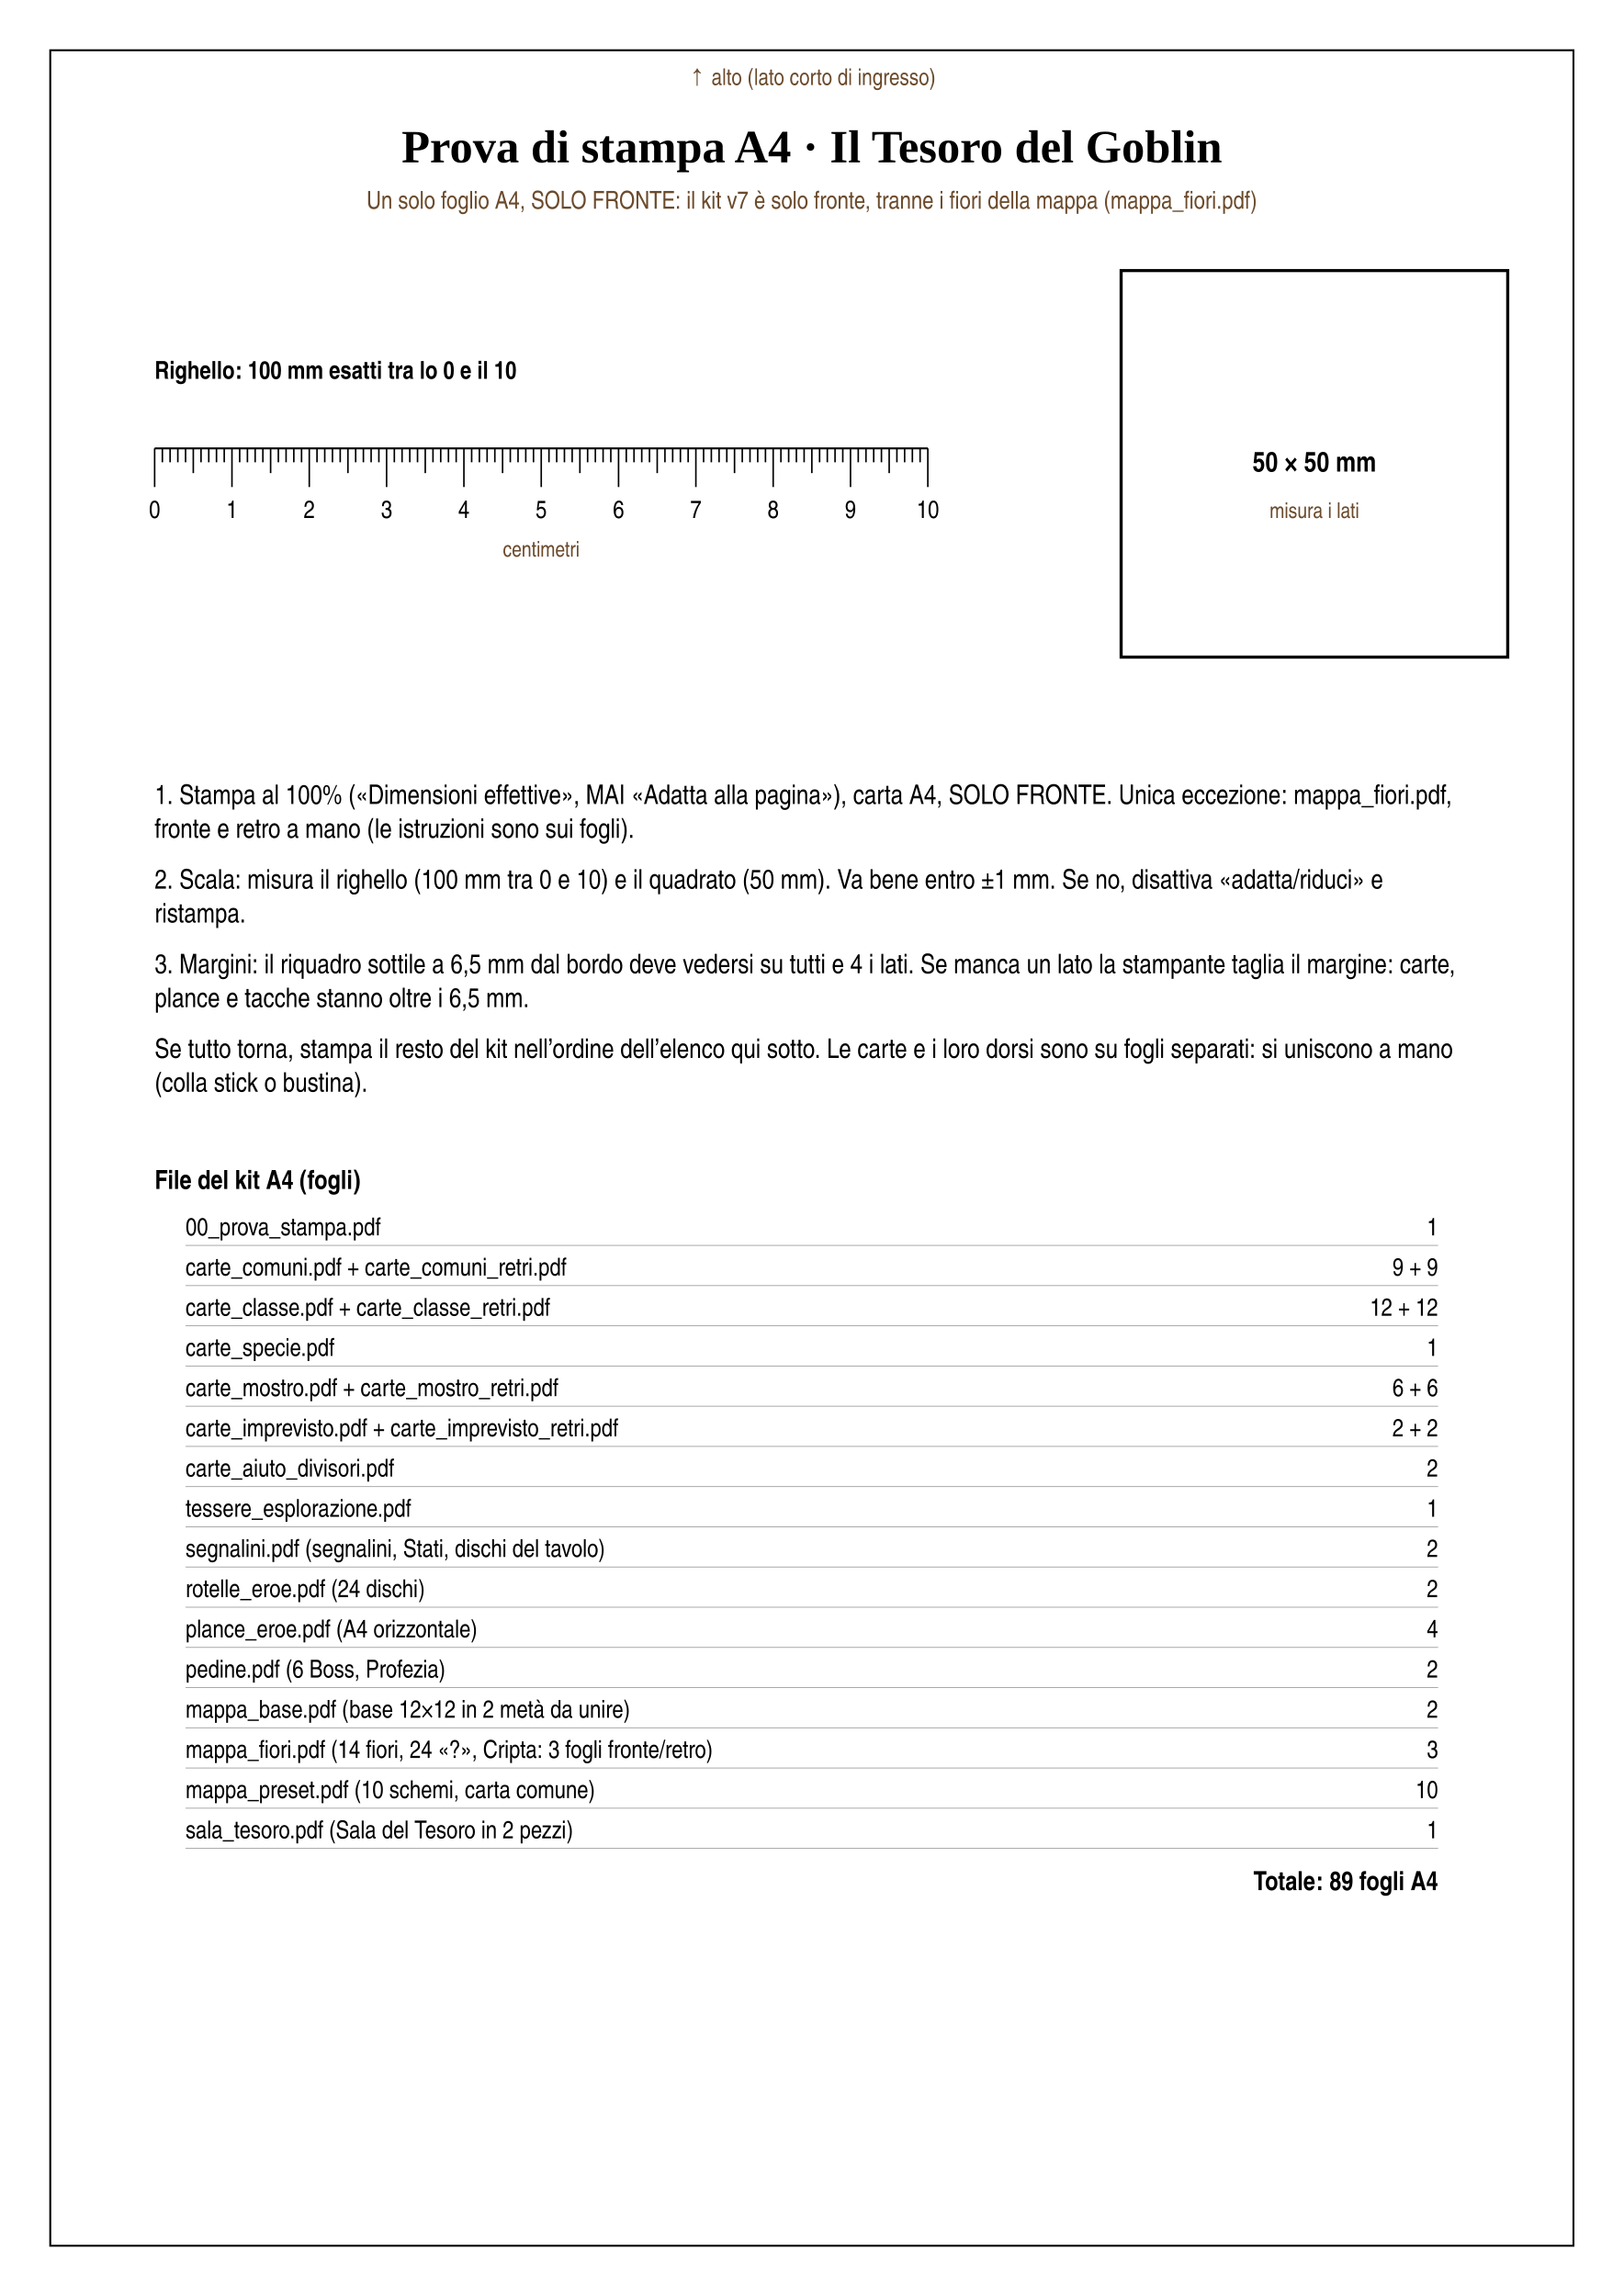
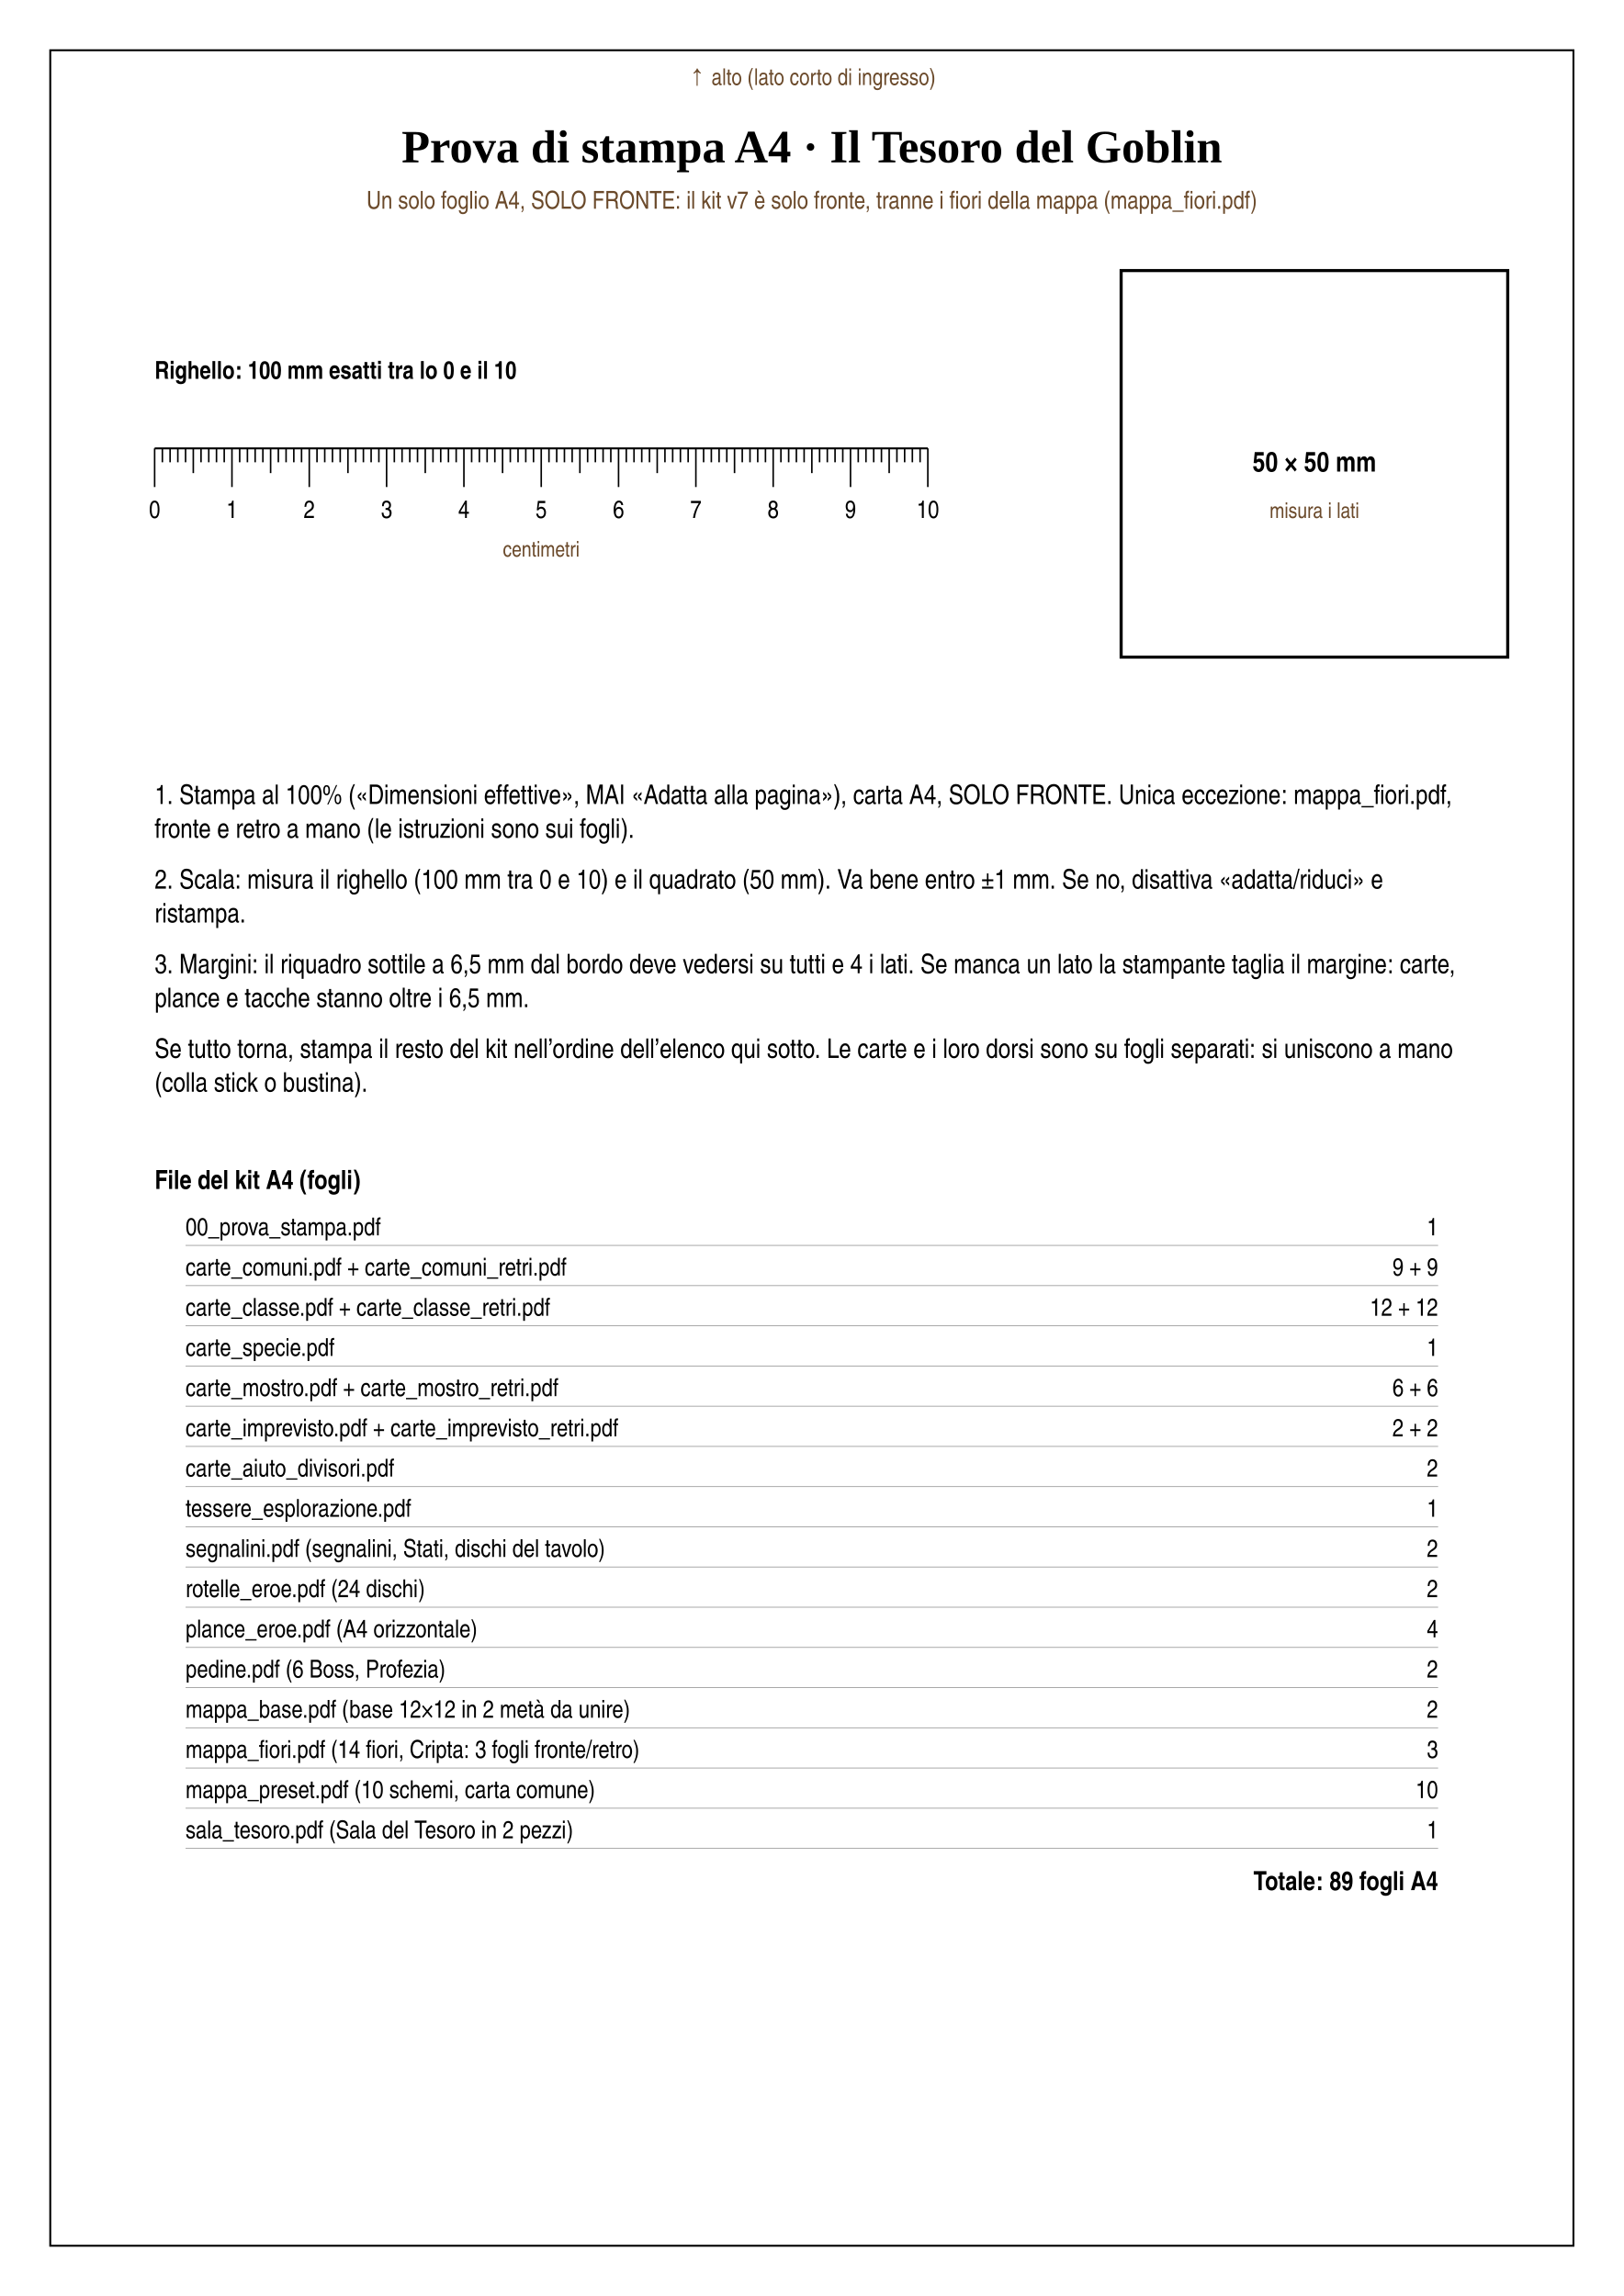
<svg xmlns="http://www.w3.org/2000/svg" width="210mm" height="297mm" viewBox="0 0 210 297" font-family="Liberation Sans Narrow">
  <rect x="6.5" y="6.5" width="197.0" height="284.0" fill="none" stroke="#000000" stroke-width="0.25" />
  <text x="105.00" y="11.00" font-family="Liberation Sans Narrow" font-size="3.00" fill="#6b4a2b" text-anchor="middle">↑ alto (lato corto di ingresso)</text>
  <text x="105.00" y="21.00" font-family="Liberation Serif" font-size="6.00" fill="#000000" text-anchor="middle" font-weight="bold">Prova di stampa A4 · Il Tesoro del Goblin</text>
  <text x="105.00" y="27.00" font-family="Liberation Sans Narrow" font-size="3.20" fill="#6b4a2b" text-anchor="middle">Un solo foglio A4, SOLO FRONTE: il kit v7 è solo fronte, tranne i fiori della mappa (mappa_fiori.pdf)</text>
  <text x="20.00" y="49.00" font-family="Liberation Sans Narrow" font-size="3.20" fill="#000000" text-anchor="start" font-weight="bold">Righello: 100 mm esatti tra lo 0 e il 10</text>
  <line x1="20.00" y1="58.00" x2="120.00" y2="58.00" stroke="#000000" stroke-width="0.25" />
  <line x1="20.00" y1="58.00" x2="20.00" y2="63.00" stroke="#000000" stroke-width="0.2" />
  <text x="20.00" y="67.00" font-family="Liberation Sans Narrow" font-size="3.20" fill="#000000" text-anchor="middle">0</text>
  <line x1="21.00" y1="58.00" x2="21.00" y2="59.80" stroke="#000000" stroke-width="0.2" />
  <line x1="22.00" y1="58.00" x2="22.00" y2="59.80" stroke="#000000" stroke-width="0.2" />
  <line x1="23.00" y1="58.00" x2="23.00" y2="59.80" stroke="#000000" stroke-width="0.2" />
  <line x1="24.00" y1="58.00" x2="24.00" y2="59.80" stroke="#000000" stroke-width="0.2" />
  <line x1="25.00" y1="58.00" x2="25.00" y2="61.20" stroke="#000000" stroke-width="0.2" />
  <line x1="26.00" y1="58.00" x2="26.00" y2="59.80" stroke="#000000" stroke-width="0.2" />
  <line x1="27.00" y1="58.00" x2="27.00" y2="59.80" stroke="#000000" stroke-width="0.2" />
  <line x1="28.00" y1="58.00" x2="28.00" y2="59.80" stroke="#000000" stroke-width="0.2" />
  <line x1="29.00" y1="58.00" x2="29.00" y2="59.80" stroke="#000000" stroke-width="0.2" />
  <line x1="30.00" y1="58.00" x2="30.00" y2="63.00" stroke="#000000" stroke-width="0.2" />
  <text x="30.00" y="67.00" font-family="Liberation Sans Narrow" font-size="3.20" fill="#000000" text-anchor="middle">1</text>
  <line x1="31.00" y1="58.00" x2="31.00" y2="59.80" stroke="#000000" stroke-width="0.2" />
  <line x1="32.00" y1="58.00" x2="32.00" y2="59.80" stroke="#000000" stroke-width="0.2" />
  <line x1="33.00" y1="58.00" x2="33.00" y2="59.80" stroke="#000000" stroke-width="0.2" />
  <line x1="34.00" y1="58.00" x2="34.00" y2="59.80" stroke="#000000" stroke-width="0.2" />
  <line x1="35.00" y1="58.00" x2="35.00" y2="61.20" stroke="#000000" stroke-width="0.2" />
  <line x1="36.00" y1="58.00" x2="36.00" y2="59.80" stroke="#000000" stroke-width="0.2" />
  <line x1="37.00" y1="58.00" x2="37.00" y2="59.80" stroke="#000000" stroke-width="0.2" />
  <line x1="38.00" y1="58.00" x2="38.00" y2="59.80" stroke="#000000" stroke-width="0.2" />
  <line x1="39.00" y1="58.00" x2="39.00" y2="59.80" stroke="#000000" stroke-width="0.2" />
  <line x1="40.00" y1="58.00" x2="40.00" y2="63.00" stroke="#000000" stroke-width="0.2" />
  <text x="40.00" y="67.00" font-family="Liberation Sans Narrow" font-size="3.20" fill="#000000" text-anchor="middle">2</text>
  <line x1="41.00" y1="58.00" x2="41.00" y2="59.80" stroke="#000000" stroke-width="0.2" />
  <line x1="42.00" y1="58.00" x2="42.00" y2="59.80" stroke="#000000" stroke-width="0.2" />
  <line x1="43.00" y1="58.00" x2="43.00" y2="59.80" stroke="#000000" stroke-width="0.2" />
  <line x1="44.00" y1="58.00" x2="44.00" y2="59.80" stroke="#000000" stroke-width="0.2" />
  <line x1="45.00" y1="58.00" x2="45.00" y2="61.20" stroke="#000000" stroke-width="0.2" />
  <line x1="46.00" y1="58.00" x2="46.00" y2="59.80" stroke="#000000" stroke-width="0.2" />
  <line x1="47.00" y1="58.00" x2="47.00" y2="59.80" stroke="#000000" stroke-width="0.2" />
  <line x1="48.00" y1="58.00" x2="48.00" y2="59.80" stroke="#000000" stroke-width="0.2" />
  <line x1="49.00" y1="58.00" x2="49.00" y2="59.80" stroke="#000000" stroke-width="0.2" />
  <line x1="50.00" y1="58.00" x2="50.00" y2="63.00" stroke="#000000" stroke-width="0.2" />
  <text x="50.00" y="67.00" font-family="Liberation Sans Narrow" font-size="3.20" fill="#000000" text-anchor="middle">3</text>
  <line x1="51.00" y1="58.00" x2="51.00" y2="59.80" stroke="#000000" stroke-width="0.2" />
  <line x1="52.00" y1="58.00" x2="52.00" y2="59.80" stroke="#000000" stroke-width="0.2" />
  <line x1="53.00" y1="58.00" x2="53.00" y2="59.80" stroke="#000000" stroke-width="0.2" />
  <line x1="54.00" y1="58.00" x2="54.00" y2="59.80" stroke="#000000" stroke-width="0.2" />
  <line x1="55.00" y1="58.00" x2="55.00" y2="61.20" stroke="#000000" stroke-width="0.2" />
  <line x1="56.00" y1="58.00" x2="56.00" y2="59.80" stroke="#000000" stroke-width="0.2" />
  <line x1="57.00" y1="58.00" x2="57.00" y2="59.80" stroke="#000000" stroke-width="0.2" />
  <line x1="58.00" y1="58.00" x2="58.00" y2="59.80" stroke="#000000" stroke-width="0.2" />
  <line x1="59.00" y1="58.00" x2="59.00" y2="59.80" stroke="#000000" stroke-width="0.2" />
  <line x1="60.00" y1="58.00" x2="60.00" y2="63.00" stroke="#000000" stroke-width="0.2" />
  <text x="60.00" y="67.00" font-family="Liberation Sans Narrow" font-size="3.20" fill="#000000" text-anchor="middle">4</text>
  <line x1="61.00" y1="58.00" x2="61.00" y2="59.80" stroke="#000000" stroke-width="0.2" />
  <line x1="62.00" y1="58.00" x2="62.00" y2="59.80" stroke="#000000" stroke-width="0.2" />
  <line x1="63.00" y1="58.00" x2="63.00" y2="59.80" stroke="#000000" stroke-width="0.2" />
  <line x1="64.00" y1="58.00" x2="64.00" y2="59.80" stroke="#000000" stroke-width="0.2" />
  <line x1="65.00" y1="58.00" x2="65.00" y2="61.20" stroke="#000000" stroke-width="0.2" />
  <line x1="66.00" y1="58.00" x2="66.00" y2="59.80" stroke="#000000" stroke-width="0.2" />
  <line x1="67.00" y1="58.00" x2="67.00" y2="59.80" stroke="#000000" stroke-width="0.2" />
  <line x1="68.00" y1="58.00" x2="68.00" y2="59.80" stroke="#000000" stroke-width="0.2" />
  <line x1="69.00" y1="58.00" x2="69.00" y2="59.80" stroke="#000000" stroke-width="0.2" />
  <line x1="70.00" y1="58.00" x2="70.00" y2="63.00" stroke="#000000" stroke-width="0.2" />
  <text x="70.00" y="67.00" font-family="Liberation Sans Narrow" font-size="3.20" fill="#000000" text-anchor="middle">5</text>
  <line x1="71.00" y1="58.00" x2="71.00" y2="59.80" stroke="#000000" stroke-width="0.2" />
  <line x1="72.00" y1="58.00" x2="72.00" y2="59.80" stroke="#000000" stroke-width="0.2" />
  <line x1="73.00" y1="58.00" x2="73.00" y2="59.80" stroke="#000000" stroke-width="0.2" />
  <line x1="74.00" y1="58.00" x2="74.00" y2="59.80" stroke="#000000" stroke-width="0.2" />
  <line x1="75.00" y1="58.00" x2="75.00" y2="61.20" stroke="#000000" stroke-width="0.2" />
  <line x1="76.00" y1="58.00" x2="76.00" y2="59.80" stroke="#000000" stroke-width="0.2" />
  <line x1="77.00" y1="58.00" x2="77.00" y2="59.80" stroke="#000000" stroke-width="0.2" />
  <line x1="78.00" y1="58.00" x2="78.00" y2="59.80" stroke="#000000" stroke-width="0.2" />
  <line x1="79.00" y1="58.00" x2="79.00" y2="59.80" stroke="#000000" stroke-width="0.2" />
  <line x1="80.00" y1="58.00" x2="80.00" y2="63.00" stroke="#000000" stroke-width="0.2" />
  <text x="80.00" y="67.00" font-family="Liberation Sans Narrow" font-size="3.20" fill="#000000" text-anchor="middle">6</text>
  <line x1="81.00" y1="58.00" x2="81.00" y2="59.80" stroke="#000000" stroke-width="0.2" />
  <line x1="82.00" y1="58.00" x2="82.00" y2="59.80" stroke="#000000" stroke-width="0.2" />
  <line x1="83.00" y1="58.00" x2="83.00" y2="59.80" stroke="#000000" stroke-width="0.2" />
  <line x1="84.00" y1="58.00" x2="84.00" y2="59.80" stroke="#000000" stroke-width="0.2" />
  <line x1="85.00" y1="58.00" x2="85.00" y2="61.20" stroke="#000000" stroke-width="0.2" />
  <line x1="86.00" y1="58.00" x2="86.00" y2="59.80" stroke="#000000" stroke-width="0.2" />
  <line x1="87.00" y1="58.00" x2="87.00" y2="59.80" stroke="#000000" stroke-width="0.2" />
  <line x1="88.00" y1="58.00" x2="88.00" y2="59.80" stroke="#000000" stroke-width="0.2" />
  <line x1="89.00" y1="58.00" x2="89.00" y2="59.80" stroke="#000000" stroke-width="0.2" />
  <line x1="90.00" y1="58.00" x2="90.00" y2="63.00" stroke="#000000" stroke-width="0.2" />
  <text x="90.00" y="67.00" font-family="Liberation Sans Narrow" font-size="3.20" fill="#000000" text-anchor="middle">7</text>
  <line x1="91.00" y1="58.00" x2="91.00" y2="59.80" stroke="#000000" stroke-width="0.2" />
  <line x1="92.00" y1="58.00" x2="92.00" y2="59.80" stroke="#000000" stroke-width="0.2" />
  <line x1="93.00" y1="58.00" x2="93.00" y2="59.80" stroke="#000000" stroke-width="0.2" />
  <line x1="94.00" y1="58.00" x2="94.00" y2="59.80" stroke="#000000" stroke-width="0.2" />
  <line x1="95.00" y1="58.00" x2="95.00" y2="61.20" stroke="#000000" stroke-width="0.2" />
  <line x1="96.00" y1="58.00" x2="96.00" y2="59.80" stroke="#000000" stroke-width="0.2" />
  <line x1="97.00" y1="58.00" x2="97.00" y2="59.80" stroke="#000000" stroke-width="0.2" />
  <line x1="98.00" y1="58.00" x2="98.00" y2="59.80" stroke="#000000" stroke-width="0.2" />
  <line x1="99.00" y1="58.00" x2="99.00" y2="59.80" stroke="#000000" stroke-width="0.2" />
  <line x1="100.00" y1="58.00" x2="100.00" y2="63.00" stroke="#000000" stroke-width="0.2" />
  <text x="100.00" y="67.00" font-family="Liberation Sans Narrow" font-size="3.20" fill="#000000" text-anchor="middle">8</text>
  <line x1="101.00" y1="58.00" x2="101.00" y2="59.80" stroke="#000000" stroke-width="0.2" />
  <line x1="102.00" y1="58.00" x2="102.00" y2="59.80" stroke="#000000" stroke-width="0.2" />
  <line x1="103.00" y1="58.00" x2="103.00" y2="59.80" stroke="#000000" stroke-width="0.2" />
  <line x1="104.00" y1="58.00" x2="104.00" y2="59.80" stroke="#000000" stroke-width="0.2" />
  <line x1="105.00" y1="58.00" x2="105.00" y2="61.20" stroke="#000000" stroke-width="0.2" />
  <line x1="106.00" y1="58.00" x2="106.00" y2="59.80" stroke="#000000" stroke-width="0.2" />
  <line x1="107.00" y1="58.00" x2="107.00" y2="59.80" stroke="#000000" stroke-width="0.2" />
  <line x1="108.00" y1="58.00" x2="108.00" y2="59.80" stroke="#000000" stroke-width="0.2" />
  <line x1="109.00" y1="58.00" x2="109.00" y2="59.80" stroke="#000000" stroke-width="0.2" />
  <line x1="110.00" y1="58.00" x2="110.00" y2="63.00" stroke="#000000" stroke-width="0.2" />
  <text x="110.00" y="67.00" font-family="Liberation Sans Narrow" font-size="3.20" fill="#000000" text-anchor="middle">9</text>
  <line x1="111.00" y1="58.00" x2="111.00" y2="59.80" stroke="#000000" stroke-width="0.2" />
  <line x1="112.00" y1="58.00" x2="112.00" y2="59.80" stroke="#000000" stroke-width="0.2" />
  <line x1="113.00" y1="58.00" x2="113.00" y2="59.80" stroke="#000000" stroke-width="0.2" />
  <line x1="114.00" y1="58.00" x2="114.00" y2="59.80" stroke="#000000" stroke-width="0.2" />
  <line x1="115.00" y1="58.00" x2="115.00" y2="61.20" stroke="#000000" stroke-width="0.2" />
  <line x1="116.00" y1="58.00" x2="116.00" y2="59.80" stroke="#000000" stroke-width="0.2" />
  <line x1="117.00" y1="58.00" x2="117.00" y2="59.80" stroke="#000000" stroke-width="0.2" />
  <line x1="118.00" y1="58.00" x2="118.00" y2="59.80" stroke="#000000" stroke-width="0.2" />
  <line x1="119.00" y1="58.00" x2="119.00" y2="59.80" stroke="#000000" stroke-width="0.2" />
  <line x1="120.00" y1="58.00" x2="120.00" y2="63.00" stroke="#000000" stroke-width="0.2" />
  <text x="120.00" y="67.00" font-family="Liberation Sans Narrow" font-size="3.20" fill="#000000" text-anchor="middle">10</text>
  <text x="70.00" y="72.00" font-family="Liberation Sans Narrow" font-size="2.80" fill="#6b4a2b" text-anchor="middle">centimetri</text>
  <rect x="145" y="35" width="50" height="50" fill="none" stroke="#000000" stroke-width="0.4" />
  <text x="170.00" y="61.00" font-family="Liberation Sans Narrow" font-size="3.60" fill="#000000" text-anchor="middle" font-weight="bold">50 × 50 mm</text>
  <text x="170.00" y="67.00" font-family="Liberation Sans Narrow" font-size="2.80" fill="#6b4a2b" text-anchor="middle">misura i lati</text>
  <text x="20.00" y="104.00" font-family="Liberation Sans Narrow" font-size="3.50" fill="#000000" text-anchor="start">1. Stampa al 100% («Dimensioni effettive», MAI «Adatta alla pagina»), carta A4, SOLO FRONTE. Unica eccezione: mappa_fiori.pdf,</text>
  <text x="20.00" y="108.38" font-family="Liberation Sans Narrow" font-size="3.50" fill="#000000" text-anchor="start">fronte e retro a mano (le istruzioni sono sui fogli).</text>
  <text x="20.00" y="114.95" font-family="Liberation Sans Narrow" font-size="3.50" fill="#000000" text-anchor="start">2. Scala: misura il righello (100 mm tra 0 e 10) e il quadrato (50 mm). Va bene entro ±1 mm. Se no, disattiva «adatta/riduci» e</text>
  <text x="20.00" y="119.33" font-family="Liberation Sans Narrow" font-size="3.50" fill="#000000" text-anchor="start">ristampa.</text>
  <text x="20.00" y="125.90" font-family="Liberation Sans Narrow" font-size="3.50" fill="#000000" text-anchor="start">3. Margini: il riquadro sottile a 6,5 mm dal bordo deve vedersi su tutti e 4 i lati. Se manca un lato la stampante taglia il margine: carte,</text>
  <text x="20.00" y="130.28" font-family="Liberation Sans Narrow" font-size="3.50" fill="#000000" text-anchor="start">plance e tacche stanno oltre i 6,5 mm.</text>
  <text x="20.00" y="136.85" font-family="Liberation Sans Narrow" font-size="3.50" fill="#000000" text-anchor="start">Se tutto torna, stampa il resto del kit nell’ordine dell’elenco qui sotto. Le carte e i loro dorsi sono su fogli separati: si uniscono a mano</text>
  <text x="20.00" y="141.22" font-family="Liberation Sans Narrow" font-size="3.50" fill="#000000" text-anchor="start">(colla stick o bustina).</text>
  <text x="20.00" y="153.80" font-family="Liberation Sans Narrow" font-size="3.40" fill="#000000" text-anchor="start" font-weight="bold">File del kit A4 (fogli)</text>
  <text x="24.00" y="159.80" font-family="Liberation Sans Narrow" font-size="3.20" fill="#000000" text-anchor="start">00_prova_stampa.pdf</text>
  <text x="186.00" y="159.80" font-family="Liberation Sans Narrow" font-size="3.20" fill="#000000" text-anchor="end">1</text>
  <line x1="24.00" y1="161.10" x2="186.00" y2="161.10" stroke="#999999" stroke-width="0.1" />
  <text x="24.00" y="165.00" font-family="Liberation Sans Narrow" font-size="3.20" fill="#000000" text-anchor="start">carte_comuni.pdf + carte_comuni_retri.pdf</text>
  <text x="186.00" y="165.00" font-family="Liberation Sans Narrow" font-size="3.20" fill="#000000" text-anchor="end">9 + 9</text>
  <line x1="24.00" y1="166.30" x2="186.00" y2="166.30" stroke="#999999" stroke-width="0.1" />
  <text x="24.00" y="170.20" font-family="Liberation Sans Narrow" font-size="3.20" fill="#000000" text-anchor="start">carte_classe.pdf + carte_classe_retri.pdf</text>
  <text x="186.00" y="170.20" font-family="Liberation Sans Narrow" font-size="3.20" fill="#000000" text-anchor="end">12 + 12</text>
  <line x1="24.00" y1="171.50" x2="186.00" y2="171.50" stroke="#999999" stroke-width="0.1" />
  <text x="24.00" y="175.40" font-family="Liberation Sans Narrow" font-size="3.20" fill="#000000" text-anchor="start">carte_specie.pdf</text>
  <text x="186.00" y="175.40" font-family="Liberation Sans Narrow" font-size="3.20" fill="#000000" text-anchor="end">1</text>
  <line x1="24.00" y1="176.70" x2="186.00" y2="176.70" stroke="#999999" stroke-width="0.1" />
  <text x="24.00" y="180.60" font-family="Liberation Sans Narrow" font-size="3.20" fill="#000000" text-anchor="start">carte_mostro.pdf + carte_mostro_retri.pdf</text>
  <text x="186.00" y="180.60" font-family="Liberation Sans Narrow" font-size="3.20" fill="#000000" text-anchor="end">6 + 6</text>
  <line x1="24.00" y1="181.90" x2="186.00" y2="181.90" stroke="#999999" stroke-width="0.1" />
  <text x="24.00" y="185.80" font-family="Liberation Sans Narrow" font-size="3.20" fill="#000000" text-anchor="start">carte_imprevisto.pdf + carte_imprevisto_retri.pdf</text>
  <text x="186.00" y="185.80" font-family="Liberation Sans Narrow" font-size="3.20" fill="#000000" text-anchor="end">2 + 2</text>
  <line x1="24.00" y1="187.10" x2="186.00" y2="187.10" stroke="#999999" stroke-width="0.1" />
  <text x="24.00" y="191.00" font-family="Liberation Sans Narrow" font-size="3.20" fill="#000000" text-anchor="start">carte_aiuto_divisori.pdf</text>
  <text x="186.00" y="191.00" font-family="Liberation Sans Narrow" font-size="3.20" fill="#000000" text-anchor="end">2</text>
  <line x1="24.00" y1="192.30" x2="186.00" y2="192.30" stroke="#999999" stroke-width="0.1" />
  <text x="24.00" y="196.20" font-family="Liberation Sans Narrow" font-size="3.20" fill="#000000" text-anchor="start">tessere_esplorazione.pdf</text>
  <text x="186.00" y="196.20" font-family="Liberation Sans Narrow" font-size="3.20" fill="#000000" text-anchor="end">1</text>
  <line x1="24.00" y1="197.50" x2="186.00" y2="197.50" stroke="#999999" stroke-width="0.1" />
  <text x="24.00" y="201.40" font-family="Liberation Sans Narrow" font-size="3.20" fill="#000000" text-anchor="start">segnalini.pdf (segnalini, Stati, dischi del tavolo)</text>
  <text x="186.00" y="201.40" font-family="Liberation Sans Narrow" font-size="3.20" fill="#000000" text-anchor="end">2</text>
  <line x1="24.00" y1="202.70" x2="186.00" y2="202.70" stroke="#999999" stroke-width="0.1" />
  <text x="24.00" y="206.60" font-family="Liberation Sans Narrow" font-size="3.20" fill="#000000" text-anchor="start">rotelle_eroe.pdf (24 dischi)</text>
  <text x="186.00" y="206.60" font-family="Liberation Sans Narrow" font-size="3.20" fill="#000000" text-anchor="end">2</text>
  <line x1="24.00" y1="207.90" x2="186.00" y2="207.90" stroke="#999999" stroke-width="0.1" />
  <text x="24.00" y="211.80" font-family="Liberation Sans Narrow" font-size="3.20" fill="#000000" text-anchor="start">plance_eroe.pdf (A4 orizzontale)</text>
  <text x="186.00" y="211.80" font-family="Liberation Sans Narrow" font-size="3.20" fill="#000000" text-anchor="end">4</text>
  <line x1="24.00" y1="213.10" x2="186.00" y2="213.10" stroke="#999999" stroke-width="0.1" />
  <text x="24.00" y="217.00" font-family="Liberation Sans Narrow" font-size="3.20" fill="#000000" text-anchor="start">pedine.pdf (6 Boss, Profezia)</text>
  <text x="186.00" y="217.00" font-family="Liberation Sans Narrow" font-size="3.20" fill="#000000" text-anchor="end">2</text>
  <line x1="24.00" y1="218.30" x2="186.00" y2="218.30" stroke="#999999" stroke-width="0.1" />
  <text x="24.00" y="222.20" font-family="Liberation Sans Narrow" font-size="3.20" fill="#000000" text-anchor="start">mappa_base.pdf (base 12×12 in 2 metà da unire)</text>
  <text x="186.00" y="222.20" font-family="Liberation Sans Narrow" font-size="3.20" fill="#000000" text-anchor="end">2</text>
  <line x1="24.00" y1="223.50" x2="186.00" y2="223.50" stroke="#999999" stroke-width="0.1" />
-   <text x="24.00" y="227.40" font-family="Liberation Sans Narrow" font-size="3.20" fill="#000000" text-anchor="start">mappa_fiori.pdf (14 fiori, 24 «?», Cripta: 3 fogli fronte/retro)</text>
+   <text x="24.00" y="227.40" font-family="Liberation Sans Narrow" font-size="3.20" fill="#000000" text-anchor="start">mappa_fiori.pdf (14 fiori, Cripta: 3 fogli fronte/retro)</text>
  <text x="186.00" y="227.40" font-family="Liberation Sans Narrow" font-size="3.20" fill="#000000" text-anchor="end">3</text>
  <line x1="24.00" y1="228.70" x2="186.00" y2="228.70" stroke="#999999" stroke-width="0.1" />
  <text x="24.00" y="232.60" font-family="Liberation Sans Narrow" font-size="3.20" fill="#000000" text-anchor="start">mappa_preset.pdf (10 schemi, carta comune)</text>
  <text x="186.00" y="232.60" font-family="Liberation Sans Narrow" font-size="3.20" fill="#000000" text-anchor="end">10</text>
  <line x1="24.00" y1="233.90" x2="186.00" y2="233.90" stroke="#999999" stroke-width="0.1" />
  <text x="24.00" y="237.80" font-family="Liberation Sans Narrow" font-size="3.20" fill="#000000" text-anchor="start">sala_tesoro.pdf (Sala del Tesoro in 2 pezzi)</text>
  <text x="186.00" y="237.80" font-family="Liberation Sans Narrow" font-size="3.20" fill="#000000" text-anchor="end">1</text>
  <line x1="24.00" y1="239.10" x2="186.00" y2="239.10" stroke="#999999" stroke-width="0.1" />
  <text x="186.00" y="244.50" font-family="Liberation Sans Narrow" font-size="3.40" fill="#000000" text-anchor="end" font-weight="bold">Totale: 89 fogli A4</text>
</svg>
